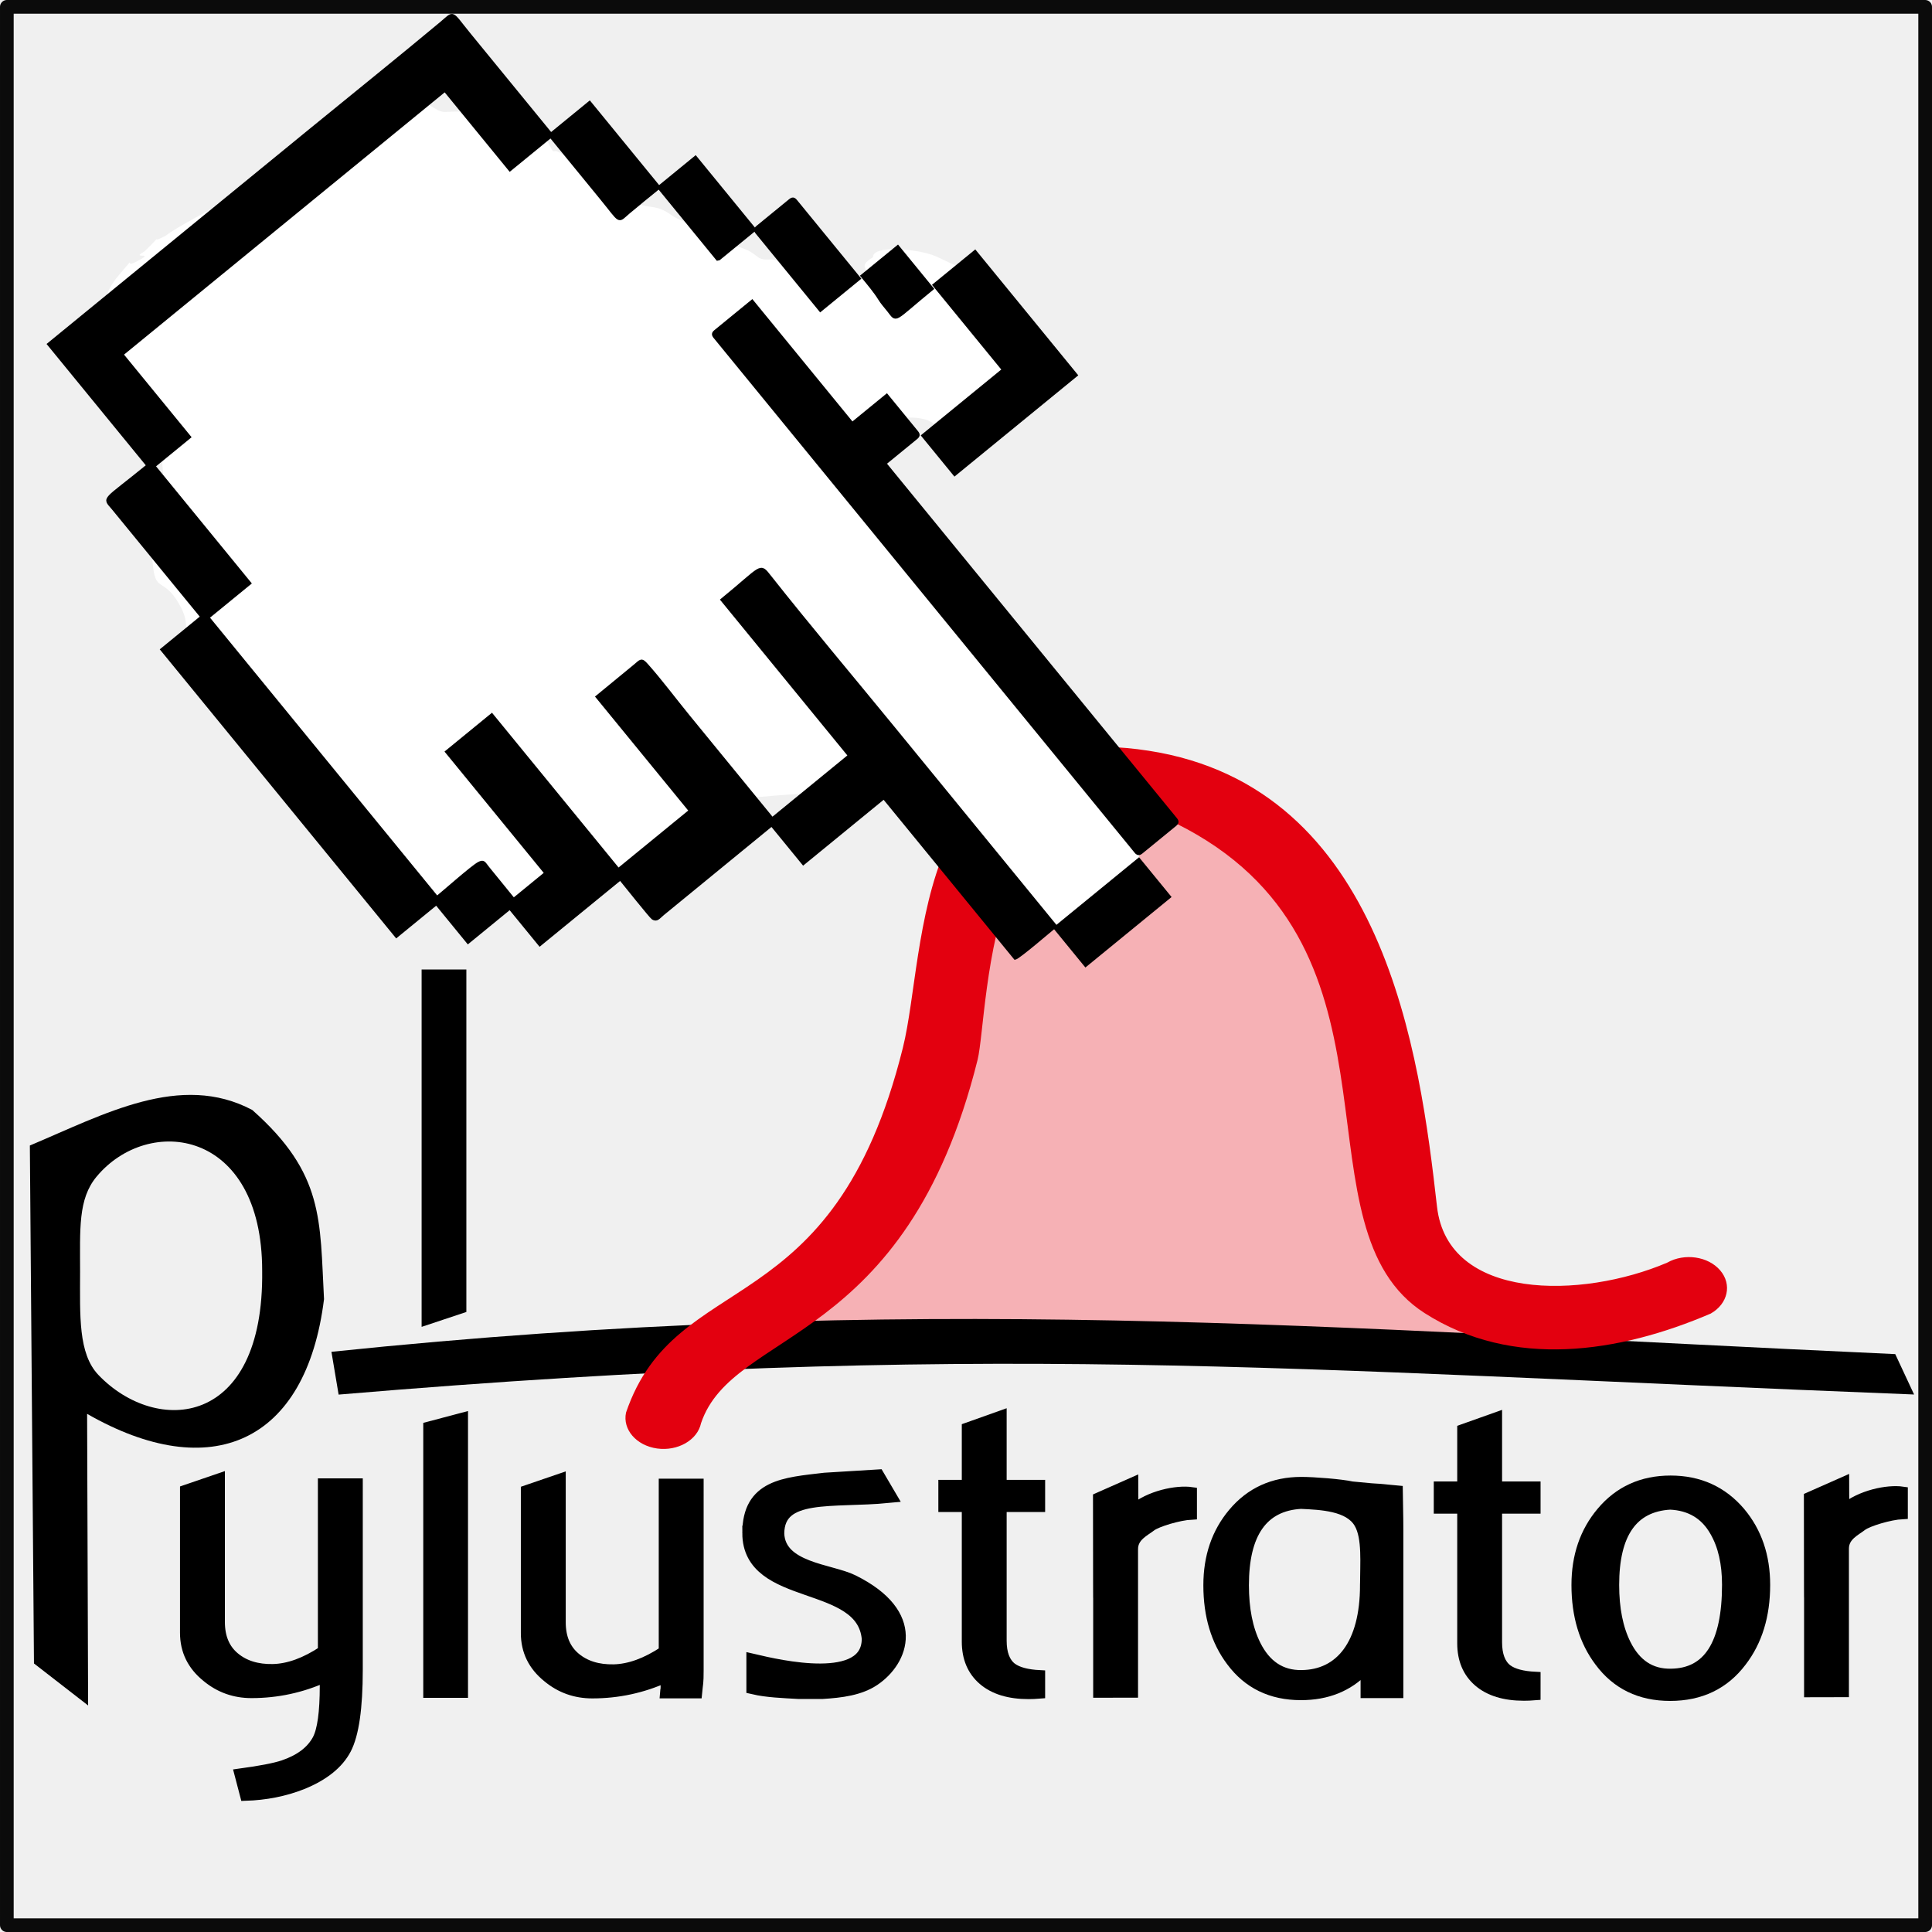
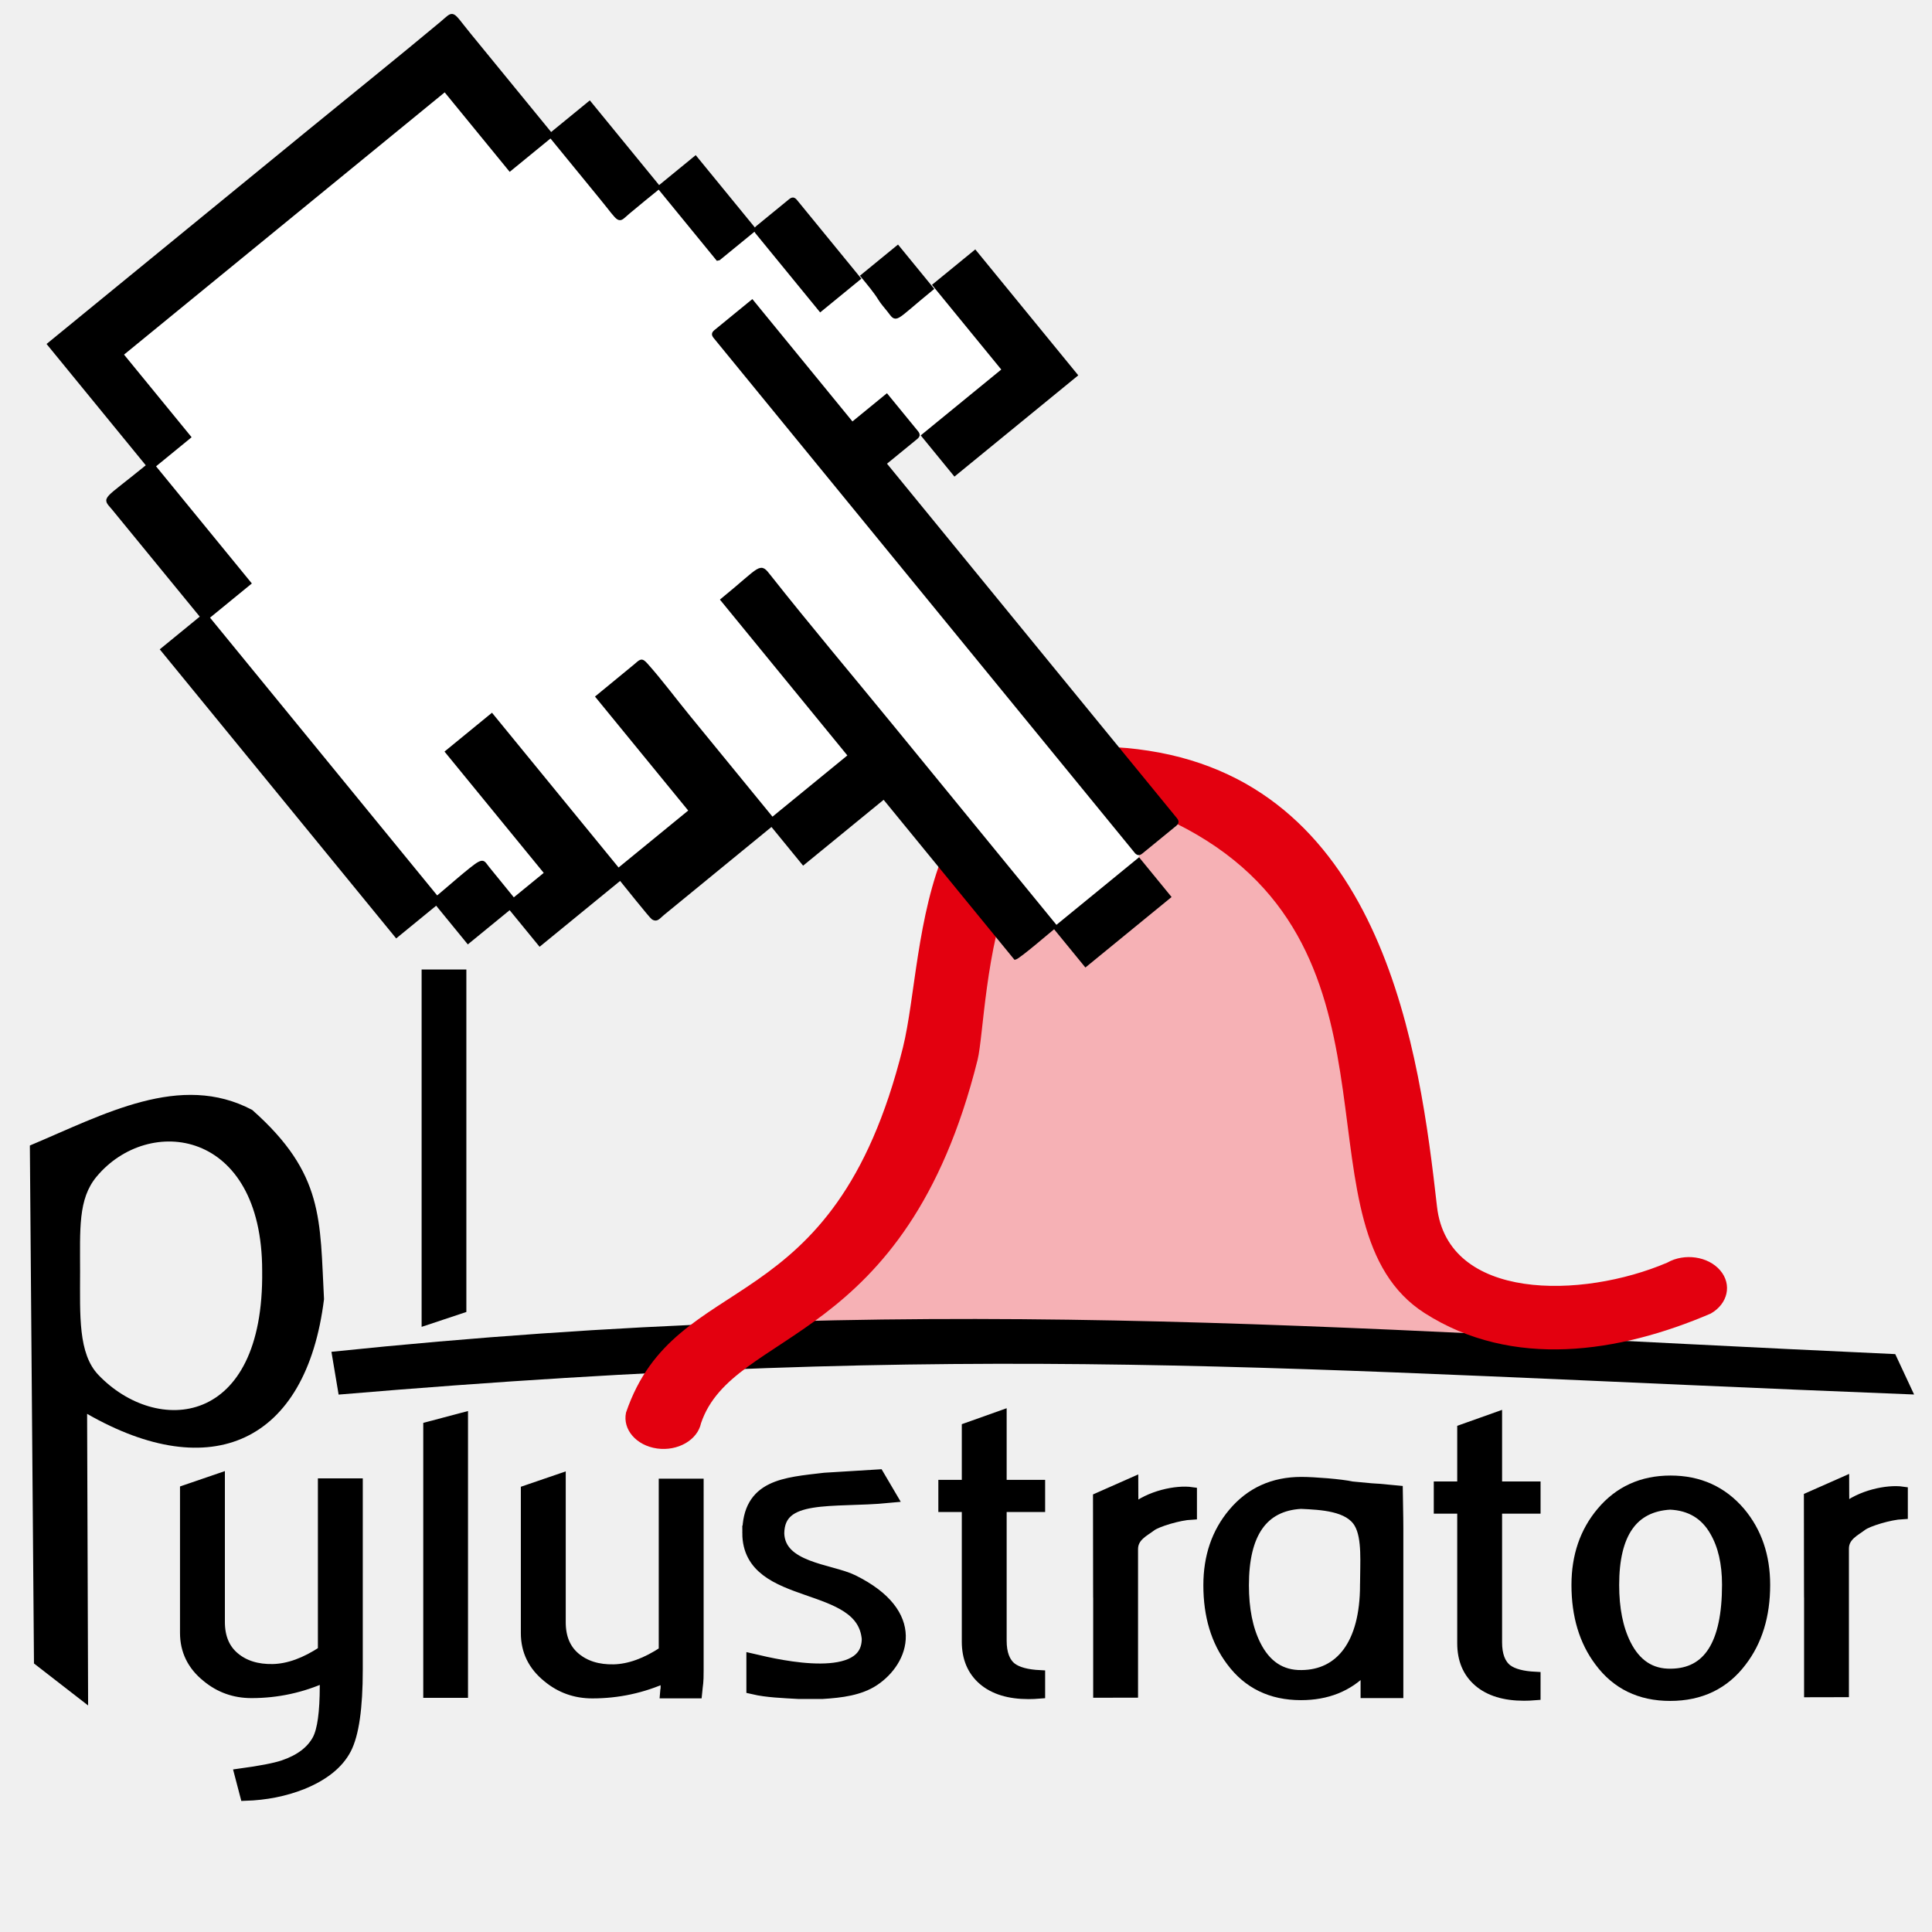
<svg xmlns="http://www.w3.org/2000/svg" version="1.1" id="svg2" xml:space="preserve" width="256" height="256" viewBox="0 0 256 256">
  <defs id="defs6" />
  <g id="g10" transform="matrix(1.333333,0,0,-1.333333,-76.38611,351.297)">
+     <rect style="opacity:1;fill:#9c3838;fill-opacity:0;stroke:#ffffff;stroke-width:1.36;stroke-linecap:round;stroke-linejoin:round;stroke-miterlimit:4;stroke-dasharray:none;stroke-dashoffset:0;stroke-opacity:0" id="rect1239-8" width="190.64" height="190.64" x="57.97" y="-262.792" transform="scale(1,-1)" />
    <path d="m 129.232,131.866 c 1.943,-0.747 -2.054,-4.068 0.45,-2.803 5.635,2.848 64.753,0.911 79.7,0.407 0.221,-0.008 -6.366,3.006 -11.292,10.39 -4.953,7.423 -6.417,21.647 -7.933,23.752 -0.437,0.607 -1.312,2.973 -1.312,3.938 0,2.44 -1.969,3.389 -1.969,6.235 0,1.577 -1.641,5.455 -1.641,5.578 0,8.336 -16.03,10.422 -20.018,7.547 -1.409,-1.015 -0.12,-0.389 -1.969,-1.312 -2.702,-1.351 -2.358,-1.746 -3.938,-3.938 -1.07,-1.485 -1.285,-0.84 -2.297,-3.282 -0.516,-1.245 -2.683,-5.86 -3.282,-6.891 -1.548,-4.334 -10.073,-31.323 -15.423,-31.174 -1.087,-0.725 -9.545,-8.269 -9.078,-8.448" style="fill:#f6b1b5;fill-opacity:1;fill-rule:evenodd;stroke:none;stroke-width:1.493" id="path168" />
    <path d="m 90.226,129.132 c 57.666,5.997 98.07,2.38 155.411,-0.229 l 1.873,-4.014 c -63.468,2.492 -92.51,5.4 -156.569,-0.009 l -0.714,4.253 z" style="fill:#000000;fill-opacity:1;fill-rule:evenodd;stroke:none;stroke-width:1.493" id="path170" />
    <g id="g172" transform="matrix(1.493162,0,0,1.493162,-263.6809,-310.0508)">
      <path d="m 256.624,290.079 c 3.345,9.799 13.798,5.661 18.428,24.286 1.624,6.533 0.508,22.218 16.351,19.77 15.722,-2.43 18.052,-20.211 19.198,-30.34 0.712,-6.29 9.638,-6.159 15.321,-3.732 1.148,0.652 2.727,0.422 3.527,-0.514 0.8,-0.936 0.518,-2.223 -0.63,-2.875 -6.103,-2.618 -13.189,-3.708 -19.036,0.028 -8.781,5.612 -0.692,23.356 -15.142,31.833 -14.139,8.295 -13.837,-11.845 -14.618,-14.978 -4.779,-19.166 -16.258,-17.837 -18.404,-24.176 -0.236,-1.124 -1.546,-1.879 -2.925,-1.687 -1.379,0.193 -2.305,1.26 -2.069,2.385" style="fill:#e3000f;fill-opacity:1;fill-rule:evenodd;stroke:none" id="path174" />
    </g>
    <path d="m 65.249,137.016 c 0,4.326 -0.211,7.298 1.635,9.519 5.156,6.202 16.46,4.776 16.46,-9.349 0.2,-15.61 -10.5,-16.376 -16.267,-10.361 -2.035,2.123 -1.829,5.941 -1.829,10.191 z m -4.992,12.618 0.409,-51.475 5.38,-4.173 -0.1,28.98 c 12.306,-7.057 21.771,-2.901 23.544,11.4 -0.423,7.873 0.03,12.455 -7.131,18.799 -7.145,3.788 -14.725,-0.43 -22.101,-3.532" style="fill:#000000;fill-opacity:1;fill-rule:evenodd;stroke:none;stroke-width:1.493" id="path176" />
    <path d="m 92.813,97.529 c 0,-3.791 -0.38,-6.416 -1.139,-7.876 -0.764,-1.459 -2.216,-2.625 -4.36,-3.493 -1.739,-0.685 -3.619,-1.057 -5.638,-1.121 l -0.562,2.145 c 2.052,0.279 3.497,0.558 4.334,0.838 1.65,0.559 2.782,1.415 3.404,2.562 0.499,0.935 0.745,2.718 0.745,5.358 v 0.886 c -2.328,-1.057 -4.766,-1.582 -7.317,-1.582 -1.676,0 -3.154,0.525 -4.428,1.582 -1.43,1.151 -2.145,2.61 -2.145,4.379 v 14.165 l 3.403,1.166 v -14.258 c 0,-1.523 0.491,-2.696 1.475,-3.519 0.983,-0.823 2.256,-1.218 3.817,-1.188 1.561,0.033 3.232,0.637 5.008,1.817 v 16.634 h 3.404 z" style="fill:#000000;fill-opacity:1;fill-rule:evenodd;stroke:#000000;stroke-width:1.058;stroke-linecap:butt;stroke-linejoin:miter;stroke-miterlimit:22.926;stroke-dasharray:none;stroke-opacity:1" id="path178" />
    <path d="m 160.625,95.195 c -0.406,-0.033 -0.778,-0.049 -1.121,-0.049 -1.925,0 -3.425,0.458 -4.498,1.378 -1.069,0.92 -1.605,2.189 -1.605,3.809 v 13.405 h -2.331 v 2.141 h 2.331 v 5.686 l 3.4,1.21 v -6.896 h 3.824 v -2.141 h -3.824 v -13.312 c 0,-1.277 0.343,-2.182 1.028,-2.711 0.588,-0.436 1.523,-0.685 2.796,-0.749 z" style="fill:#000000;fill-opacity:1;fill-rule:evenodd;stroke:#000000;stroke-width:1.058;stroke-linecap:butt;stroke-linejoin:miter;stroke-miterlimit:22.926;stroke-dasharray:none;stroke-opacity:1" id="path180" />
    <path d="m 103.271,95.272 h -3.389 v 26.39 l 3.389,0.898 z" style="fill:#000000;fill-opacity:1;fill-rule:evenodd;stroke:#000000;stroke-width:1.058;stroke-linecap:butt;stroke-linejoin:miter;stroke-miterlimit:22.926;stroke-dasharray:none;stroke-opacity:1" id="path182" />
    <path d="m 126.687,97.497 c 0,-1.388 -0.051,-1.199 -0.153,-2.275 h -3.129 c 0.043,0.628 0.064,-0.089 0.064,0.689 V 96.798 c -2.327,-1.058 -4.766,-1.582 -7.317,-1.582 -1.676,0 -3.154,0.525 -4.427,1.582 -1.43,1.15 -2.145,2.61 -2.145,4.379 v 14.165 l 3.403,1.166 v -14.258 c 0,-1.523 0.492,-2.696 1.475,-3.519 0.983,-0.823 2.256,-1.218 3.817,-1.188 1.561,0.033 3.232,0.637 5.009,1.817 V 115.993 h 3.404 z" style="fill:#000000;fill-opacity:1;fill-rule:evenodd;stroke:#000000;stroke-width:1.058;stroke-linecap:butt;stroke-linejoin:miter;stroke-miterlimit:22.926;stroke-dasharray:none;stroke-opacity:1" id="path184" />
    <path d="m 131.799,111.124 c 0,-6.727 11.316,-4.316 11.871,-10.498 0,-4.983 -9.067,-2.828 -11.465,-2.269 v -2.534 c 1.307,-0.304 2.868,-0.363 4.472,-0.453 h 2.322 c 1.884,0.116 3.69,0.345 5.076,1.279 2.771,1.867 4.573,6.305 -2.098,9.606 -2.2,1.088 -7.358,1.199 -7.489,4.821 0.048,4.281 5.502,3.229 11.091,3.773 -1.038,1.764 0,0 -1.086,1.847 -5.661,-0.347 0,0 -5.242,-0.321 -3.983,-0.47 -7.451,-0.644 -7.451,-5.251 z" style="fill:#000000;fill-opacity:1;fill-rule:evenodd;stroke:#000000;stroke-width:1.481;stroke-linecap:butt;stroke-linejoin:miter;stroke-miterlimit:22.926;stroke-dasharray:none;stroke-opacity:1" id="path186" />
    <path d="m 175.712,115.159 c -1.482,0.215 -4.182,-0.329 -5.822,-1.735 -0.003,3.034 0,-0.406 -0.008,2.713 -3.443,-1.524 0,0 -3.443,-1.524 0.019,-19.331 0.019,-4.282 0.019,-4.999 0,-7.077 0,-7.254 0,-14.332 l 3.4,0.007 c 0,7.45 0,6.782 0,14.231 0,1.277 1.154,1.776 1.84,2.305 0.588,0.436 2.741,1.091 4.014,1.155 v 2.179 z" style="fill:#000000;fill-opacity:1;fill-rule:evenodd;stroke:#000000;stroke-width:1.058;stroke-linecap:butt;stroke-linejoin:miter;stroke-miterlimit:22.926;stroke-dasharray:none;stroke-opacity:1" id="path188" />
    <path d="m 192.871,105.955 c 0,2.137 0.232,4.678 -0.577,6.074 -0.96,1.702 -3.7,1.823 -5.718,1.917 -3.731,-0.216 -5.593,-2.89 -5.593,-8.014 0,-2.349 0.387,-4.312 1.169,-5.887 0.998,-2.008 2.495,-2.998 4.49,-2.964 3.746,0.03 6.228,2.986 6.228,8.873 z m 3.458,-10.816 h -3.403 v 2.337 c -1.63,-1.691 -3.746,-2.539 -6.349,-2.539 -2.986,0 -5.314,1.136 -6.993,3.399 -1.523,2.022 -2.283,4.554 -2.283,7.596 0,2.86 0.823,5.266 2.468,7.224 1.739,2.078 4.026,3.121 6.852,3.121 1.257,0 3.959,-0.214 5.046,-0.454 4.202,-0.409 0.406,0 4.608,-0.409 0.054,-3.858 0.054,-2.551 0.054,-3.858 z" style="fill:#000000;fill-opacity:1;fill-rule:evenodd;stroke:#000000;stroke-width:0.846;stroke-linecap:butt;stroke-linejoin:miter;stroke-miterlimit:22.926;stroke-dasharray:none;stroke-opacity:1" id="path190" />
    <path d="m 209.859,95.032 c -0.406,-0.033 -0.778,-0.048 -1.12,-0.048 -1.925,0 -3.426,0.458 -4.498,1.378 -1.069,0.92 -1.605,2.189 -1.605,3.809 v 13.405 h -2.331 v 2.141 h 2.331 v 5.686 l 3.4,1.21 v -6.896 h 3.824 v -2.141 h -3.824 v -13.312 c 0,-1.277 0.343,-2.182 1.028,-2.711 0.588,-0.436 1.523,-0.685 2.796,-0.748 z" style="fill:#000000;fill-opacity:1;fill-rule:evenodd;stroke:#000000;stroke-width:1.058;stroke-linecap:butt;stroke-linejoin:miter;stroke-miterlimit:22.926;stroke-dasharray:none;stroke-opacity:1" id="path192" />
    <path d="m 228.951,105.984 c 0,2.137 -0.406,3.902 -1.214,5.299 -0.961,1.702 -2.454,2.599 -4.472,2.692 -3.731,-0.216 -5.593,-2.89 -5.593,-8.013 0,-2.35 0.387,-4.312 1.169,-5.887 0.998,-2.007 2.495,-2.998 4.491,-2.964 3.746,0.03 5.619,2.986 5.619,8.873 z m 3.727,-0.022 c 0,-3.042 -0.778,-5.575 -2.331,-7.596 -1.709,-2.264 -4.07,-3.4 -7.082,-3.4 -2.986,0 -5.314,1.136 -6.993,3.4 -1.523,2.021 -2.283,4.554 -2.283,7.596 0,2.86 0.823,5.265 2.469,7.224 1.739,2.078 4.025,3.12 6.851,3.12 2.826,0 5.128,-1.042 6.9,-3.12 1.646,-1.959 2.469,-4.364 2.469,-7.224 z" style="fill:#000000;fill-opacity:1;fill-rule:evenodd;stroke:#000000;stroke-width:1.058;stroke-linecap:butt;stroke-linejoin:miter;stroke-miterlimit:22.926;stroke-dasharray:none;stroke-opacity:1" id="path194" />
-     <path d="m 168.718,184.147 c -0.736,1.749 -0.875,0.69 -1.964,3.274 -0.346,-0.026 -2.406,2.023 -2.443,2.096 -0.359,0.709 -1.349,1.787 -2.16,2.118 -0.105,1.367 0.089,-0.397 -0.96,1.353 -0.86,-0.066 -0.218,0.316 -0.938,1.07 -0.953,0.997 -1.528,2.636 -2.247,3.252 -1.184,1.016 -0.441,0.908 -1.265,1.616 -1.33,1.14 0.906,0.215 -1.549,1.593 -0.1,1.31 -1.604,2.301 -1.68,3.296 -0.381,-0.029 -2.131,1.743 -2.16,2.118 -0.041,0.526 -0.441,0.488 -0.96,1.353 -1.326,-0.102 -0.521,0.638 -2.379,1.245 -1.468,0.48 -0.966,2.78 -2.487,2.663 -0.132,1.729 -0.502,-0.908 -0.72,1.943 -0.051,0.67 -0.647,0.993 -0.698,1.659 -1.025,0.419 -0.377,0.445 -0.981,1.637 -0.409,0.807 -0.293,0.103 -0.392,1.397 -0.171,2.222 0.126,1.861 1.79,2.705 0.751,0.381 -0.541,0.529 1.375,0.676 -0.071,0.923 3.394,1.09 4.277,0.043 0.647,-0.767 0.407,-1.111 1.79,-1.004 0.092,-1.207 0.948,1.466 1.026,1.505 0.364,0.184 0.603,-0.415 0.502,0.895 0.823,0.063 0.273,1.733 1.856,1.855 0.499,0.038 1.773,1.508 2.423,1.897 -0.174,2.266 1.268,0.634 0.525,4.321 -0.45,2.23 -1.252,2.009 -1.92,2.707 l -0.632,0.808 c -1.324,1.082 -2.01,0.148 -2.182,2.401 -3.273,1.027 -2.765,1.719 -6.721,2.053 -0.654,0.055 -2.86,0.083 -2.794,-0.785 -1.692,-1.015 -0.128,-1.05 -1.004,-1.789 -2.195,-1.852 -0.148,-1.543 -2.248,-0.458 -0.005,0.003 -1.75,0.72 -1.768,0.721 -1.399,0.064 -4.253,1.386 -5.237,1.31 -1.496,-0.115 -0.978,0.557 -2.946,1.201 -0.103,0.034 -3.226,1.441 -3.251,1.463 -0.688,0.59 -2.544,1.017 -3.557,1.726 -1.577,1.103 -1.792,0.594 -3.514,1.157 l -1.156,0.197 c -0.395,0.659 -0.345,0.83 -1.2,0.764 -0.607,1.013 -3.25,2.522 -4.255,3.384 -2.343,2.01 -1.047,-0.505 -2.466,2.379 -0.16,-0.012 -1.921,0.994 -2.356,0.961 -0.038,0.505 0.196,0.057 -0.895,0.502 -0.082,1.066 -5.285,1.022 -6.634,0.919 -1.046,-0.081 -2.061,1.554 -4.103,1.398 -2.802,-0.215 -1.167,0.289 -3.317,-1.396 0.075,-0.984 -0.98,-0.9 -1.9,-1.287 0.07,-0.914 -1.628,-0.977 -1.637,-0.982 -0.768,-0.389 -0.282,-0.878 -1.921,-1.004 -1.046,-1.862 -0.767,-0.277 -2.183,-1.309 -1.877,-1.368 0.855,-0.013 -1.637,-0.981 -0.454,-0.176 -1.089,-0.693 -1.048,-1.222 -1.002,-0.077 -2.409,-1.704 -4.387,-2.334 -0.599,-0.191 -5.001,-2.585 -5.61,-3.141 -2.175,-1.189 0.327,0.817 -2.161,-1.593 -1.592,-0.895 1.402,0.107 -0.917,-1.069 -1.198,-0.607 0.244,0.903 -1.615,-1.265 -2.162,-2.521 -1.048,-3.562 -1.311,-5.237 -0.213,-1.363 -0.228,-0.745 -0.11,-2.292 0.029,-0.378 0.058,-0.756 0.087,-1.135 1.476,-0.601 -0.188,-0.104 1.244,-1.331 l 0.349,-0.83 c 0.523,0.04 2.961,-3.88 3.185,-4.322 0.812,-1.602 0.499,0.938 0.742,-2.226 0.116,-1.513 0.232,-3.026 0.348,-4.54 -0.423,-0.033 -0.482,-1.038 -0.72,-1.767 -0.366,-1.119 -0.463,-1.401 -0.372,-2.597 -0.541,-0.041 -0.153,-1.734 -0.11,-2.291 0.24,-3.13 1.012,-1.387 2.596,-4.082 1.4,-2.382 -0.033,-2.319 1.81,-4.999 0.301,-0.438 1.144,-3.746 1.178,-4.191 1.758,-0.986 0.112,-0.008 1.593,-2.161 0.64,-0.932 0.236,-1.089 0.392,-1.396 0.474,-0.935 1.187,-0.591 1.244,-1.332 1.681,0.129 0.657,-0.806 1.768,-0.721 0.057,-0.748 2.062,-0.838 2.16,-2.118 1.539,0.118 0.908,-0.862 1.571,-1.877 0.266,-0.407 2.244,-3.515 2.575,-3.798 0.69,-0.592 1.128,-1.911 2.138,-1.834 0.957,-1.595 1.552,-1.32 2.51,-2.947 1.888,-3.212 1.477,-2.74 4.757,-2.489 0.445,0.034 11.874,0.892 11.916,0.913 1.923,0.974 -0.681,0.522 2.75,1.352 2.144,0.519 2.048,-0.275 5.042,1.243 1.624,0.823 0.374,-0.208 1.921,1.003 l 1.658,0.698 c -0.042,0.543 0.413,0.317 0.83,0.349 1.047,2.093 0.476,1.155 1.855,1.854 0.626,0.318 -0.402,0.401 1.353,0.96 1.798,0.573 -0.805,0.794 1.07,0.938 0.953,0.073 0.436,0.319 1.964,0.436 3.029,0.232 1.15,0.193 3.078,0.807 0.427,0.136 11.08,0.849 12.768,0.979 0.452,-0.755 1.184,-2.193 2.16,-2.118 0.001,-0.024 0.907,-1.643 1.549,-1.594 0.232,-3.019 0.781,0.981 0.982,-1.637 0.777,0.06 0.808,-1.223 1.265,-1.615 0.688,-0.59 -0.049,-1.19 2.793,-2.925 1.398,-0.855 0.775,-1.653 2.116,-1.55 0.799,0.061 0.552,-1.085 2.705,-1.79 0.945,-0.309 0.092,-0.849 1.2,-0.765 0.137,-1.789 1.403,0.402 2.427,0.066 0.732,-0.24 -0.108,-0.361 1.28,-0.254 0.441,0.034 3.436,-0.125 3.451,-0.119 l 0.808,0.632 c 1.07,0.576 1.136,0.977 1.411,1.817 0.185,0.565 1.475,1.812 1.096,1.783 -0.981,1.637 0.638,-1.159 0.304,3.202 -0.136,1.776 2.35,1.871 1.097,1.775 -0.121,1.582 -0.662,1.066 -1.025,2.204 l -0.327,0.546 z" style="fill:#ffffff;fill-opacity:1;fill-rule:evenodd;stroke:none;stroke-width:1.493" id="path196" />
+     <path style="fill:#ffffff;stroke:none;stroke-width:0.75px;stroke-linecap:butt;stroke-linejoin:miter;stroke-opacity:1" d="m 101.895,257.991 6.5,-7.418 7.093,-1.066 3.792,-4.232 6.48,-0.822 3.767,-3.81 5.941,0.008 5.347,-4.58 12.731,-1.319 7.252,-7.86 -7.781,-7.573 -8.771,1.936 -3.433,-2.873 29.919,-37.294 -0.527,-5.64 -5.62,-4.535 -4.922,0.774 -14.7,15.63 -7.797,-6.239 -7.055,1.636 -8.549,-7.121 -7.232,1.819 -3.696,-4.547 -14.513,1.577 -19.01,24.443 0.799,7.174 -6.499,8.125 1.238,6.118 -6.529,9.179 z" id="path2110" />
    <path d="m 122.77,244.852 3.637,2.975 5.865,-7.172 -3.534,-2.89 -0.146,-0.033 z m -26.085,-74.411 -23.292,28.478 3.975,3.25 -8.852,10.81 c -0.939,1.108 -0.966,0.587 3.488,4.23 l -9.86,12.057 25.983,21.251 c 4.326,3.538 8.703,7.051 12.992,10.627 1.38,1.15 0.896,1.236 2.843,-1.145 l 8.076,-9.874 3.846,3.145 6.885,-8.418 c -1.004,-0.82 -2.027,-1.635 -3.015,-2.472 -1.128,-0.957 -0.684,-1.064 -2.72,1.424 l -5.015,6.133 -4.053,-3.315 -6.461,7.899 -32.116,-26.267 6.716,-8.21 -3.534,-2.891 9.52,-11.641 -4.157,-3.4 22.781,-27.855 c 0.774,0.633 3.529,3.074 4.158,3.403 0.485,0.253 0.483,0.074 0.908,-0.458 l 2.549,-3.134 3.222,2.635 -9.861,12.057 4.469,3.655 12.581,-15.382 7.17,5.865 -9.265,11.329 3.744,3.077 c 0.606,0.506 0.628,0.67 1.153,0.083 1.388,-1.555 2.82,-3.476 4.162,-5.117 l 8.33,-10.185 7.692,6.291 -12.666,15.486 c 4.061,3.32 3.693,3.596 4.716,2.301 3.793,-4.805 8.243,-10.086 12.155,-14.87 l 16.236,-19.852 c -0.544,-0.445 -3.629,-3.096 -3.992,-3.179 l -13.049,15.955 -8.002,-6.546 -3.145,3.846 -10.811,-8.852 c -0.484,-0.411 -0.61,-0.659 -0.997,-0.429 -0.182,0.108 -2.857,3.458 -3.233,3.918 l -8.003,-6.545 -2.975,3.637 -4.157,-3.4 -3.145,3.846 z m 73.478,8.404 -41.823,51.136 c -0.195,0.239 -0.182,0.371 0.058,0.567 l 3.638,2.975 9.945,-12.16 3.43,2.805 2.976,-3.637 c 0.196,-0.24 0.182,-0.372 -0.057,-0.568 l -3.118,-2.549 28.902,-35.338 c 0.196,-0.239 0.183,-0.371 -0.057,-0.567 l -3.326,-2.72 c -0.239,-0.196 -0.37,-0.183 -0.566,0.057 z m -13.141,47.881 -6.886,8.419 4.054,3.315 10.03,-12.264 -12.057,-9.861 -3.145,3.846 z m -18.203,5.927 -6.291,7.691 c -0.196,0.24 -0.183,0.371 0.057,0.567 l 3.221,2.635 c 0.24,0.196 0.371,0.182 0.567,-0.057 l 6.29,-7.691 z m 34.674,-58.303 -8.315,-6.8 -3.027,3.701 8.315,6.8 z m -28.783,59.43 c -0.438,0.715 -1.081,1.474 -1.733,2.272 l 3.534,2.89 3.4,-4.157 c -3.978,-3.254 -3.434,-3.267 -4.319,-2.155 -0.299,0.376 -0.635,0.746 -0.882,1.15 z" style="fill:#000000;fill-opacity:1;fill-rule:evenodd;stroke:#000000;stroke-width:0.323;stroke-linecap:butt;stroke-linejoin:miter;stroke-miterlimit:22.926;stroke-dasharray:none;stroke-opacity:1" id="path198" />
    <path d="m 99.718,166.594 h 3.389 v -33.123 l -3.389,-1.126 z" style="fill:#000000;fill-opacity:1;fill-rule:evenodd;stroke:#000000;stroke-width:1.058;stroke-linecap:butt;stroke-linejoin:miter;stroke-miterlimit:22.926;stroke-dasharray:none;stroke-opacity:1" id="path200" />
    <path d="m 246.359,115.208 c -1.482,0.215 -4.182,-0.329 -5.822,-1.735 -0.003,3.034 0,-0.406 -0.008,2.713 -3.442,-1.524 0,0 -3.442,-1.524 0.019,-19.331 0.019,-4.282 0.019,-4.999 0,-7.078 0,-7.255 0,-14.332 l 3.399,0.007 c 0,7.45 0,6.782 0,14.231 0,1.277 1.155,1.776 1.84,2.305 0.588,0.436 2.741,1.091 4.014,1.154 v 2.179 z" style="fill:#000000;fill-opacity:1;fill-rule:evenodd;stroke:#000000;stroke-width:1.058;stroke-linecap:butt;stroke-linejoin:miter;stroke-miterlimit:22.926;stroke-dasharray:none;stroke-opacity:1" id="path280" />
    <path d="m 508.322,99.462 c 2.169,-0.833 -2.292,-4.54 0.503,-3.128 6.289,3.178 72.266,1.016 88.949,0.454 0.247,-0.009 -7.104,3.354 -12.603,11.595 -5.527,8.284 -7.161,24.159 -8.854,26.509 -0.488,0.677 -1.464,3.319 -1.464,4.395 0,2.723 -2.198,3.782 -2.198,6.958 0,1.76 -1.831,6.088 -1.831,6.226 0,9.303 -17.89,11.631 -22.34,8.423 -1.572,-1.133 -0.134,-0.435 -2.197,-1.465 -3.016,-1.507 -2.632,-1.949 -4.395,-4.395 -1.195,-1.658 -1.435,-0.937 -2.564,-3.662 -0.576,-1.39 -2.994,-6.54 -3.662,-7.691 -1.728,-4.837 -11.242,-34.958 -17.212,-34.791 -1.214,-0.809 -10.653,-9.229 -10.131,-9.429" style="fill:#f6b1b5;fill-opacity:1;fill-rule:evenodd;stroke:none;stroke-width:1.666" id="path168-8" />
    <path d="m 455.334,96.908 c 64.358,6.693 109.45,2.657 173.444,-0.256 l 2.09,-4.48 c -70.832,2.781 -103.245,6.027 -174.737,-0.01 l -0.797,4.746 z" style="fill:#000000;fill-opacity:1;fill-rule:evenodd;stroke:none;stroke-width:1.666" id="path170-6" />
    <g id="g172-9" transform="matrix(1.666425,0,0,1.666425,69.81584,-393.7341)">
      <path d="m 256.624,290.079 c 3.345,9.799 13.798,5.661 18.428,24.286 1.624,6.533 0.508,22.218 16.351,19.77 15.722,-2.43 18.052,-20.211 19.198,-30.34 0.712,-6.29 9.638,-6.159 15.321,-3.732 1.148,0.652 2.727,0.422 3.527,-0.514 0.8,-0.936 0.518,-2.223 -0.63,-2.875 -6.103,-2.618 -13.189,-3.708 -19.036,0.028 -8.781,5.612 -0.692,23.356 -15.142,31.833 -14.139,8.295 -13.837,-11.845 -14.618,-14.978 -4.779,-19.166 -16.258,-17.837 -18.404,-24.176 -0.236,-1.124 -1.546,-1.879 -2.925,-1.687 -1.379,0.193 -2.305,1.26 -2.069,2.385" style="fill:#e3000f;fill-opacity:1;fill-rule:evenodd;stroke:none" id="path174-3" />
    </g>
    <g id="g1243" transform="matrix(1.116038,0,0,1.116038,146.1917,-45.04327)">
      <path id="path196-6" style="fill:#ffffff;fill-opacity:1;fill-rule:evenodd;stroke:none;stroke-width:1.493" d="m 371.99,182.207 c -0.736,1.749 -0.875,0.69 -1.964,3.274 -0.346,-0.026 -2.406,2.023 -2.443,2.096 -0.359,0.709 -1.349,1.787 -2.16,2.118 -0.105,1.367 0.089,-0.397 -0.96,1.353 -0.86,-0.066 -0.218,0.316 -0.938,1.07 -0.953,0.997 -1.528,2.636 -2.247,3.252 -1.184,1.016 -0.441,0.908 -1.265,1.616 -1.33,1.14 0.906,0.215 -1.549,1.593 -0.1,1.31 -1.604,2.301 -1.68,3.296 -0.381,-0.029 -2.131,1.743 -2.16,2.118 -0.041,0.526 -0.441,0.488 -0.96,1.353 -1.326,-0.102 -0.521,0.638 -2.379,1.245 -1.468,0.48 -0.966,2.78 -2.487,2.663 -0.132,1.729 -0.502,-0.908 -0.72,1.943 -0.051,0.67 -0.647,0.993 -0.698,1.659 -1.025,0.419 -0.377,0.445 -0.981,1.637 -0.409,0.807 -0.293,0.103 -0.392,1.397 -0.171,2.222 0.126,1.861 1.79,2.705 0.751,0.381 -0.541,0.529 1.375,0.676 -0.071,0.923 3.394,1.09 4.277,0.043 0.647,-0.767 0.407,-1.111 1.79,-1.004 0.092,-1.207 0.948,1.466 1.026,1.505 0.364,0.184 0.603,-0.415 0.502,0.895 0.823,0.063 0.273,1.733 1.856,1.855 0.499,0.038 1.773,1.508 2.423,1.897 -0.174,2.266 1.268,0.634 0.525,4.321 -0.45,2.23 -1.252,2.009 -1.92,2.707 l -0.632,0.808 c -1.324,1.082 -2.01,0.148 -2.182,2.401 -3.273,1.027 -2.765,1.719 -6.721,2.053 -0.654,0.055 -2.86,0.083 -2.794,-0.785 -1.692,-1.015 -0.128,-1.05 -1.004,-1.789 -2.195,-1.852 -0.148,-1.543 -2.248,-0.458 -0.005,0.003 -1.75,0.72 -1.768,0.721 -1.399,0.064 -4.253,1.386 -5.237,1.31 -1.496,-0.115 -0.978,0.557 -2.946,1.201 -0.103,0.034 -3.226,1.441 -3.251,1.463 -0.688,0.59 -2.544,1.017 -3.557,1.726 -1.577,1.103 -1.792,0.594 -3.514,1.157 l -1.156,0.197 c -0.395,0.659 -0.345,0.83 -1.2,0.764 -0.607,1.013 -3.25,2.522 -4.255,3.384 -2.343,2.01 -1.047,-0.505 -2.466,2.379 -0.16,-0.012 -1.921,0.994 -2.356,0.961 -0.038,0.505 0.196,0.057 -0.895,0.502 -0.082,1.066 -5.285,1.022 -6.634,0.919 -1.046,-0.081 -2.061,1.554 -4.103,1.398 -2.802,-0.215 -1.167,0.289 -3.317,-1.396 0.075,-0.984 -0.98,-0.9 -1.9,-1.287 0.07,-0.914 -1.628,-0.977 -1.637,-0.982 -0.768,-0.389 -0.282,-0.878 -1.921,-1.004 -1.046,-1.862 -0.767,-0.277 -2.183,-1.309 -1.877,-1.368 0.855,-0.013 -1.637,-0.981 -0.454,-0.176 -1.089,-0.693 -1.048,-1.222 -1.002,-0.077 -2.409,-1.704 -4.387,-2.334 -0.599,-0.191 -5.001,-2.585 -5.61,-3.141 -2.175,-1.189 0.327,0.817 -2.161,-1.593 -1.592,-0.895 1.402,0.107 -0.917,-1.069 -1.198,-0.607 0.244,0.903 -1.615,-1.265 -2.162,-2.521 -1.048,-3.562 -1.311,-5.237 -0.213,-1.363 -0.228,-0.745 -0.11,-2.292 0.029,-0.378 0.058,-0.756 0.087,-1.135 1.476,-0.601 -0.188,-0.104 1.244,-1.331 l 0.349,-0.83 c 0.523,0.04 2.961,-3.88 3.185,-4.322 0.812,-1.602 0.499,0.938 0.742,-2.226 0.116,-1.513 0.232,-3.026 0.348,-4.54 -0.423,-0.033 -0.482,-1.038 -0.72,-1.767 -0.366,-1.119 -0.463,-1.401 -0.372,-2.597 -0.541,-0.041 -0.153,-1.734 -0.11,-2.291 0.24,-3.13 1.012,-1.387 2.596,-4.082 1.4,-2.382 -0.033,-2.319 1.81,-4.999 0.301,-0.438 1.144,-3.746 1.178,-4.191 1.758,-0.986 0.112,-0.008 1.593,-2.161 0.64,-0.932 0.236,-1.089 0.392,-1.396 0.474,-0.935 1.187,-0.591 1.244,-1.332 1.681,0.129 0.657,-0.806 1.768,-0.721 0.058,-0.748 2.062,-0.838 2.16,-2.118 1.539,0.118 0.908,-0.862 1.571,-1.877 0.266,-0.407 2.244,-3.515 2.575,-3.798 0.69,-0.592 1.128,-1.911 2.138,-1.834 0.957,-1.595 1.552,-1.32 2.51,-2.947 1.888,-3.212 1.477,-2.74 4.757,-2.489 0.445,0.034 11.874,0.892 11.916,0.913 1.923,0.974 -0.681,0.522 2.75,1.352 2.144,0.519 2.048,-0.275 5.042,1.243 1.624,0.823 0.374,-0.208 1.921,1.003 l 1.658,0.698 c -0.042,0.543 0.413,0.317 0.83,0.349 1.047,2.093 0.476,1.155 1.855,1.854 0.626,0.318 -0.402,0.401 1.353,0.96 1.798,0.573 -0.805,0.794 1.07,0.938 0.953,0.073 0.436,0.319 1.964,0.436 3.029,0.232 1.15,0.193 3.078,0.807 0.427,0.136 11.08,0.849 12.768,0.979 0.452,-0.755 1.184,-2.193 2.16,-2.118 7.5e-4,-0.024 0.907,-1.643 1.549,-1.594 0.232,-3.019 0.781,0.981 0.982,-1.637 0.777,0.06 0.808,-1.223 1.265,-1.615 0.688,-0.59 -0.049,-1.19 2.793,-2.925 1.398,-0.855 0.775,-1.653 2.116,-1.55 0.799,0.061 0.552,-1.085 2.705,-1.79 0.945,-0.309 0.092,-0.849 1.2,-0.765 0.137,-1.789 1.403,0.402 2.427,0.066 0.732,-0.24 -0.108,-0.36 1.28,-0.254 0.441,0.034 3.436,-0.125 3.451,-0.119 l 0.808,0.632 c 1.07,0.576 1.136,0.977 1.411,1.817 0.185,0.565 1.475,1.812 1.096,1.783 -0.981,1.637 0.638,-1.159 0.304,3.202 -0.136,1.776 2.35,1.871 1.097,1.775 -0.121,1.582 -0.662,1.066 -1.025,2.204 l -0.327,0.546 z" />
      <path id="path198-1" style="fill:#000000;fill-opacity:1;fill-rule:evenodd;stroke:#000000;stroke-width:0.323;stroke-linecap:butt;stroke-linejoin:miter;stroke-miterlimit:22.926;stroke-dasharray:none;stroke-opacity:1" d="m 326.042,242.913 3.637,2.975 5.865,-7.172 -3.534,-2.89 -0.146,-0.033 z m -26.085,-74.411 -23.292,28.478 3.975,3.25 -8.852,10.81 c -0.939,1.108 -0.966,0.587 3.488,4.23 l -9.86,12.057 25.983,21.251 c 4.326,3.538 8.703,7.051 12.992,10.627 1.38,1.15 0.896,1.236 2.843,-1.145 l 8.076,-9.874 3.846,3.145 6.885,-8.418 c -1.004,-0.82 -2.027,-1.635 -3.015,-2.472 -1.128,-0.957 -0.684,-1.064 -2.72,1.424 l -5.015,6.133 -4.053,-3.315 -6.461,7.899 -32.116,-26.267 6.716,-8.21 -3.534,-2.891 9.52,-11.641 -4.157,-3.4 22.781,-27.855 c 0.774,0.633 3.529,3.074 4.158,3.403 0.485,0.253 0.483,0.074 0.908,-0.458 l 2.549,-3.134 3.222,2.635 -9.861,12.057 4.469,3.655 12.581,-15.382 7.17,5.865 -9.265,11.329 3.744,3.077 c 0.606,0.506 0.628,0.67 1.153,0.083 1.388,-1.555 2.82,-3.476 4.162,-5.117 l 8.33,-10.185 7.692,6.291 -12.666,15.486 c 4.061,3.32 3.693,3.596 4.716,2.301 3.793,-4.805 8.243,-10.086 12.155,-14.87 l 16.236,-19.852 c -0.544,-0.445 -3.629,-3.096 -3.992,-3.179 l -13.049,15.955 -8.002,-6.546 -3.145,3.846 -10.811,-8.852 c -0.484,-0.411 -0.61,-0.659 -0.997,-0.429 -0.182,0.108 -2.857,3.458 -3.233,3.918 l -8.003,-6.545 -2.975,3.637 -4.157,-3.4 -3.145,3.846 z m 73.478,8.404 -41.823,51.136 c -0.195,0.239 -0.182,0.371 0.058,0.567 l 3.638,2.975 9.945,-12.16 3.43,2.805 2.976,-3.637 c 0.196,-0.24 0.182,-0.372 -0.057,-0.568 l -3.118,-2.549 28.902,-35.338 c 0.196,-0.239 0.183,-0.371 -0.057,-0.567 l -3.326,-2.72 c -0.239,-0.196 -0.37,-0.183 -0.566,0.057 z m -13.141,47.881 -6.886,8.419 4.054,3.315 10.03,-12.264 -12.057,-9.861 -3.145,3.846 z m -18.203,5.927 -6.291,7.691 c -0.196,0.24 -0.183,0.371 0.057,0.567 l 3.221,2.635 c 0.24,0.196 0.371,0.182 0.567,-0.057 l 6.29,-7.691 z m 34.674,-58.303 -8.315,-6.8 -3.027,3.701 8.315,6.8 z m -28.783,59.43 c -0.438,0.715 -1.081,1.474 -1.733,2.272 l 3.534,2.89 3.4,-4.157 c -3.978,-3.254 -3.434,-3.267 -4.319,-2.155 -0.299,0.376 -0.635,0.746 -0.882,1.15 z" />
    </g>
    <path d="m 465.928,152.792 h 3.782 v -51.041 l -3.782,-1.257 z" style="fill:#000000;fill-opacity:1;fill-rule:evenodd;stroke:#000000;stroke-width:1.181;stroke-linecap:butt;stroke-linejoin:miter;stroke-miterlimit:22.926;stroke-dasharray:none;stroke-opacity:1" id="path200-5" />
    <rect style="opacity:1;fill:#ffffff;fill-opacity:0;stroke:#0b0b0b;stroke-width:1.5;stroke-linecap:round;stroke-linejoin:round;stroke-miterlimit:4;stroke-dasharray:none;stroke-dashoffset:0;stroke-opacity:1" id="rect1237" width="43.252" height="0" x="-83.167" y="-265.882" transform="scale(1,-1)" />
    <rect style="opacity:1;fill:#ffffff;fill-opacity:0;stroke:#0b0b0b;stroke-width:1.36;stroke-linecap:round;stroke-linejoin:round;stroke-miterlimit:4;stroke-dasharray:none;stroke-dashoffset:0;stroke-opacity:0" id="rect1239" width="190.64" height="190.64" x="441.97" y="-262.792" transform="scale(1,-1)" />
-     <rect style="opacity:1;fill:#ffffff;fill-opacity:0;stroke:#0b0b0b;stroke-width:1.36;stroke-linecap:round;stroke-linejoin:round;stroke-miterlimit:4;stroke-dasharray:none;stroke-dashoffset:0;stroke-opacity:1" id="rect1239-8" width="190.64" height="190.64" x="57.97" y="-262.792" transform="scale(1,-1)" />
  </g>
</svg>
